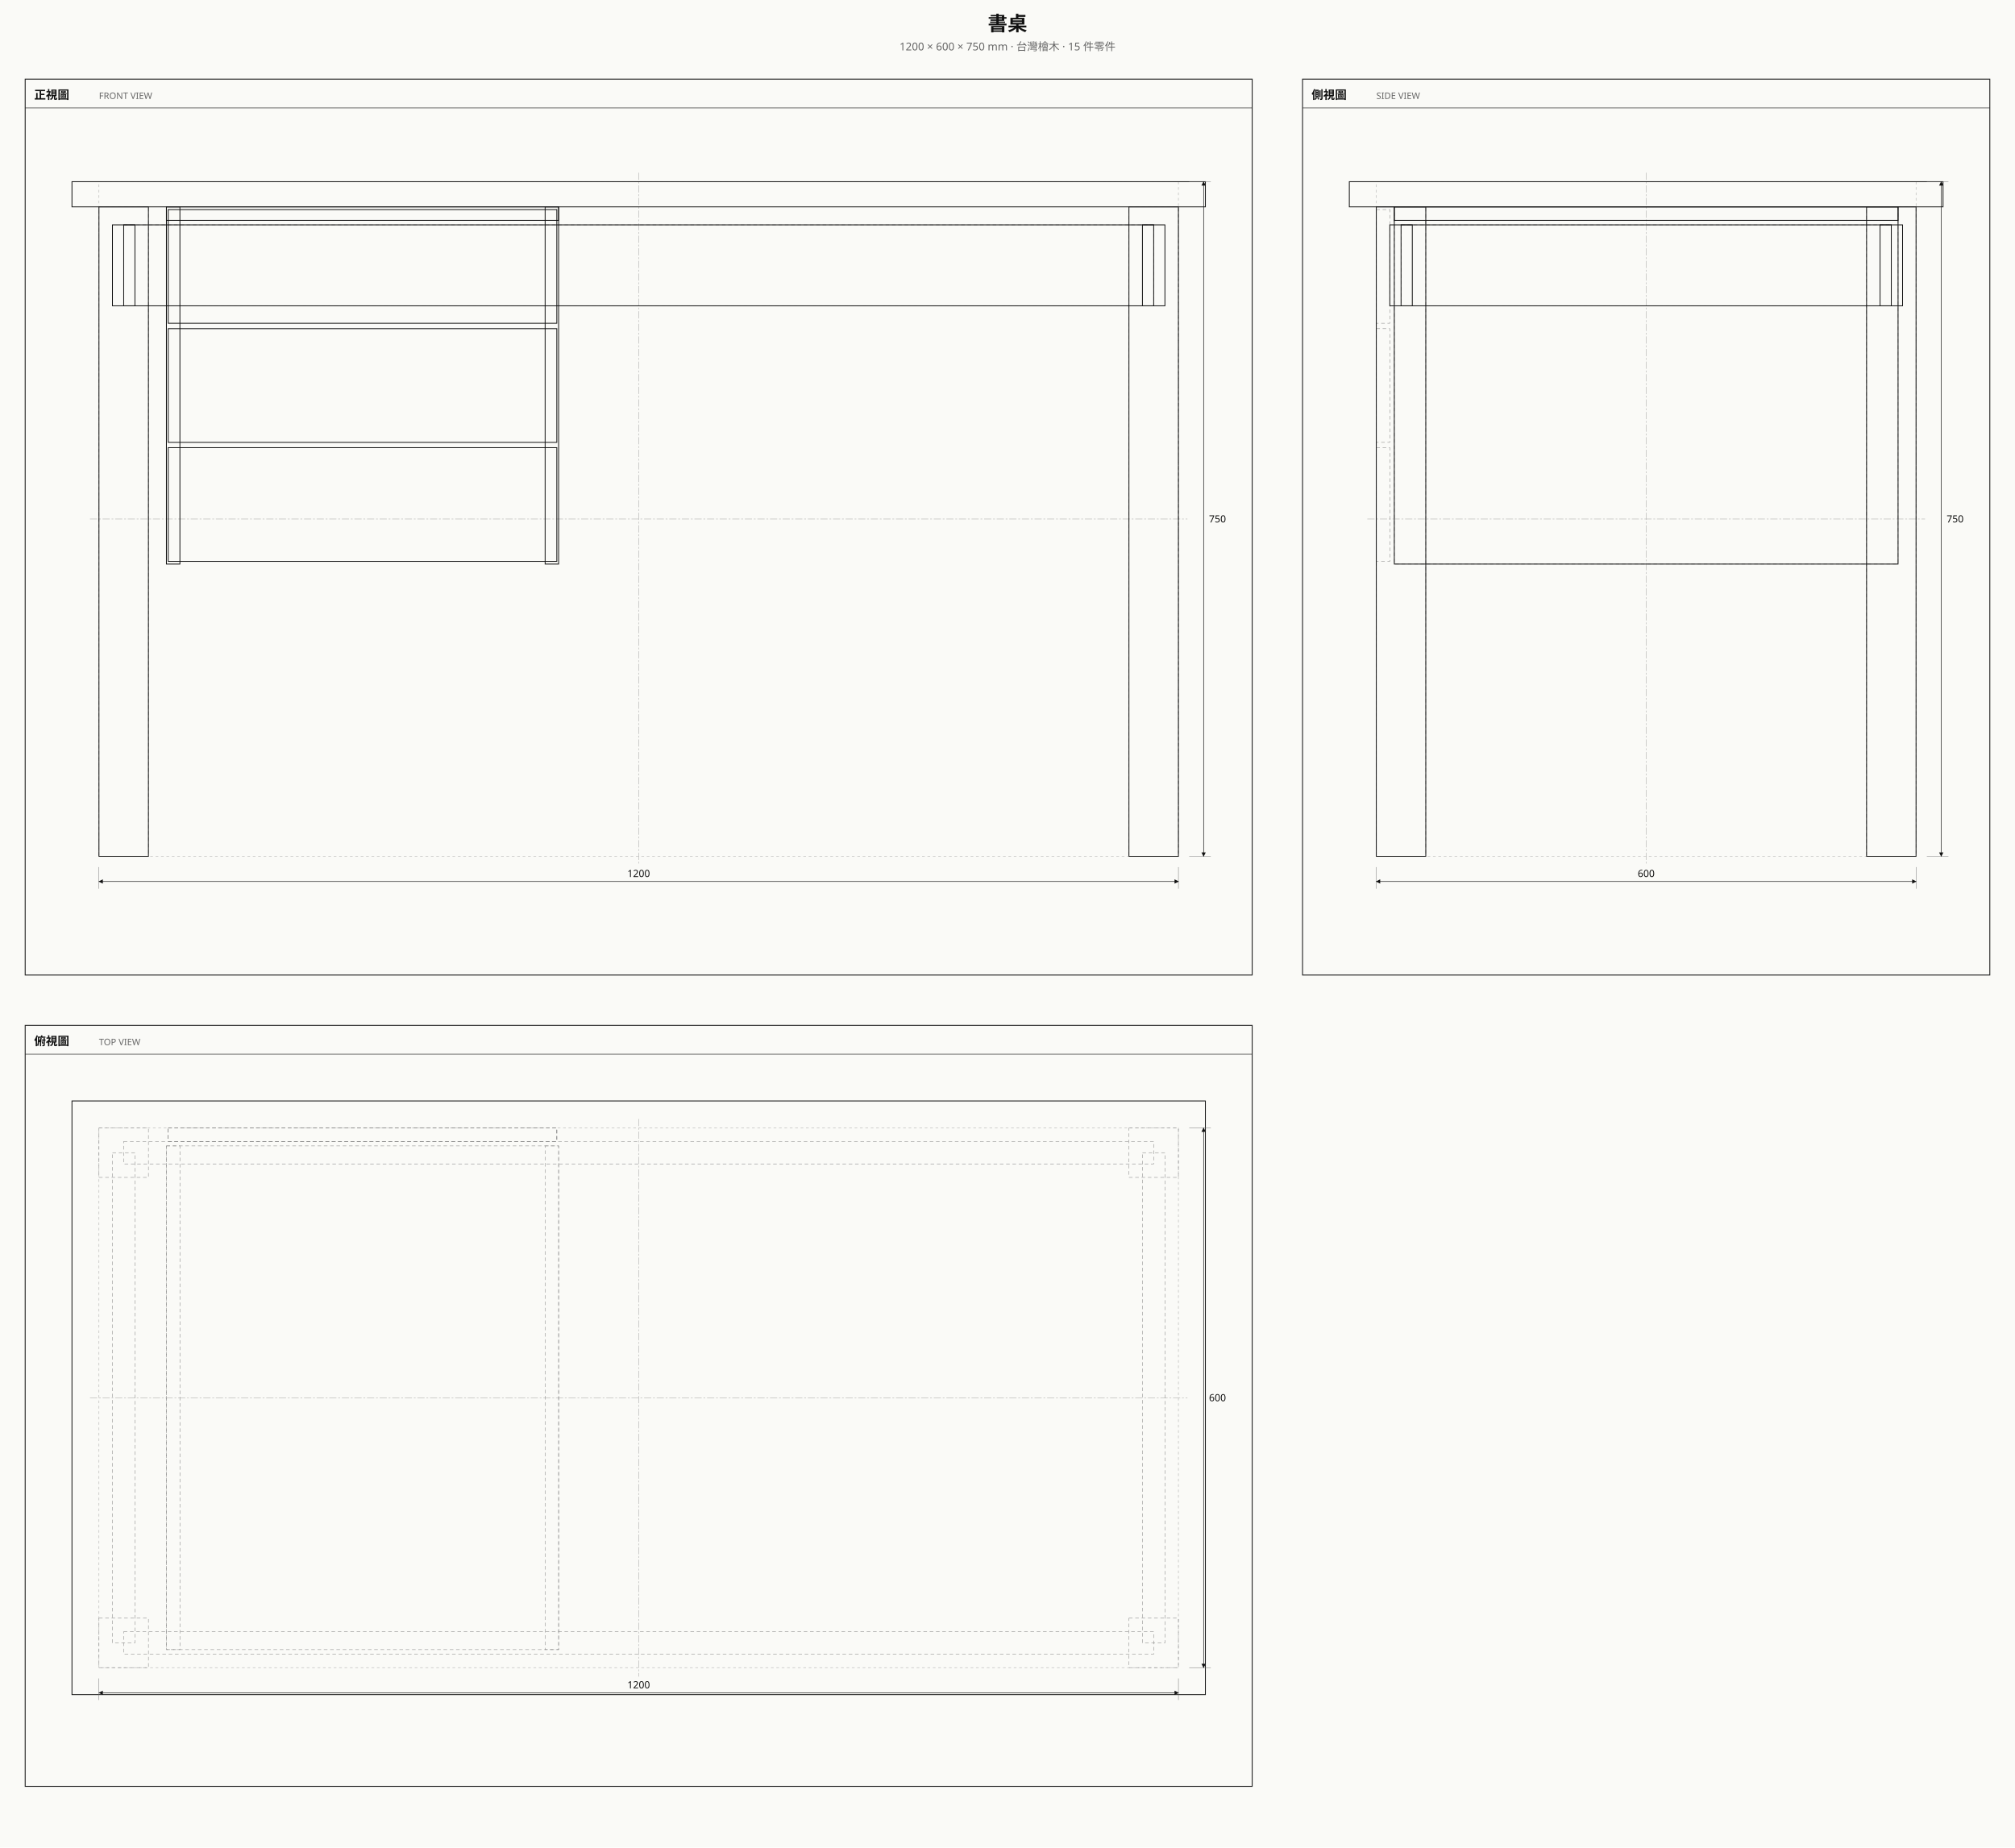
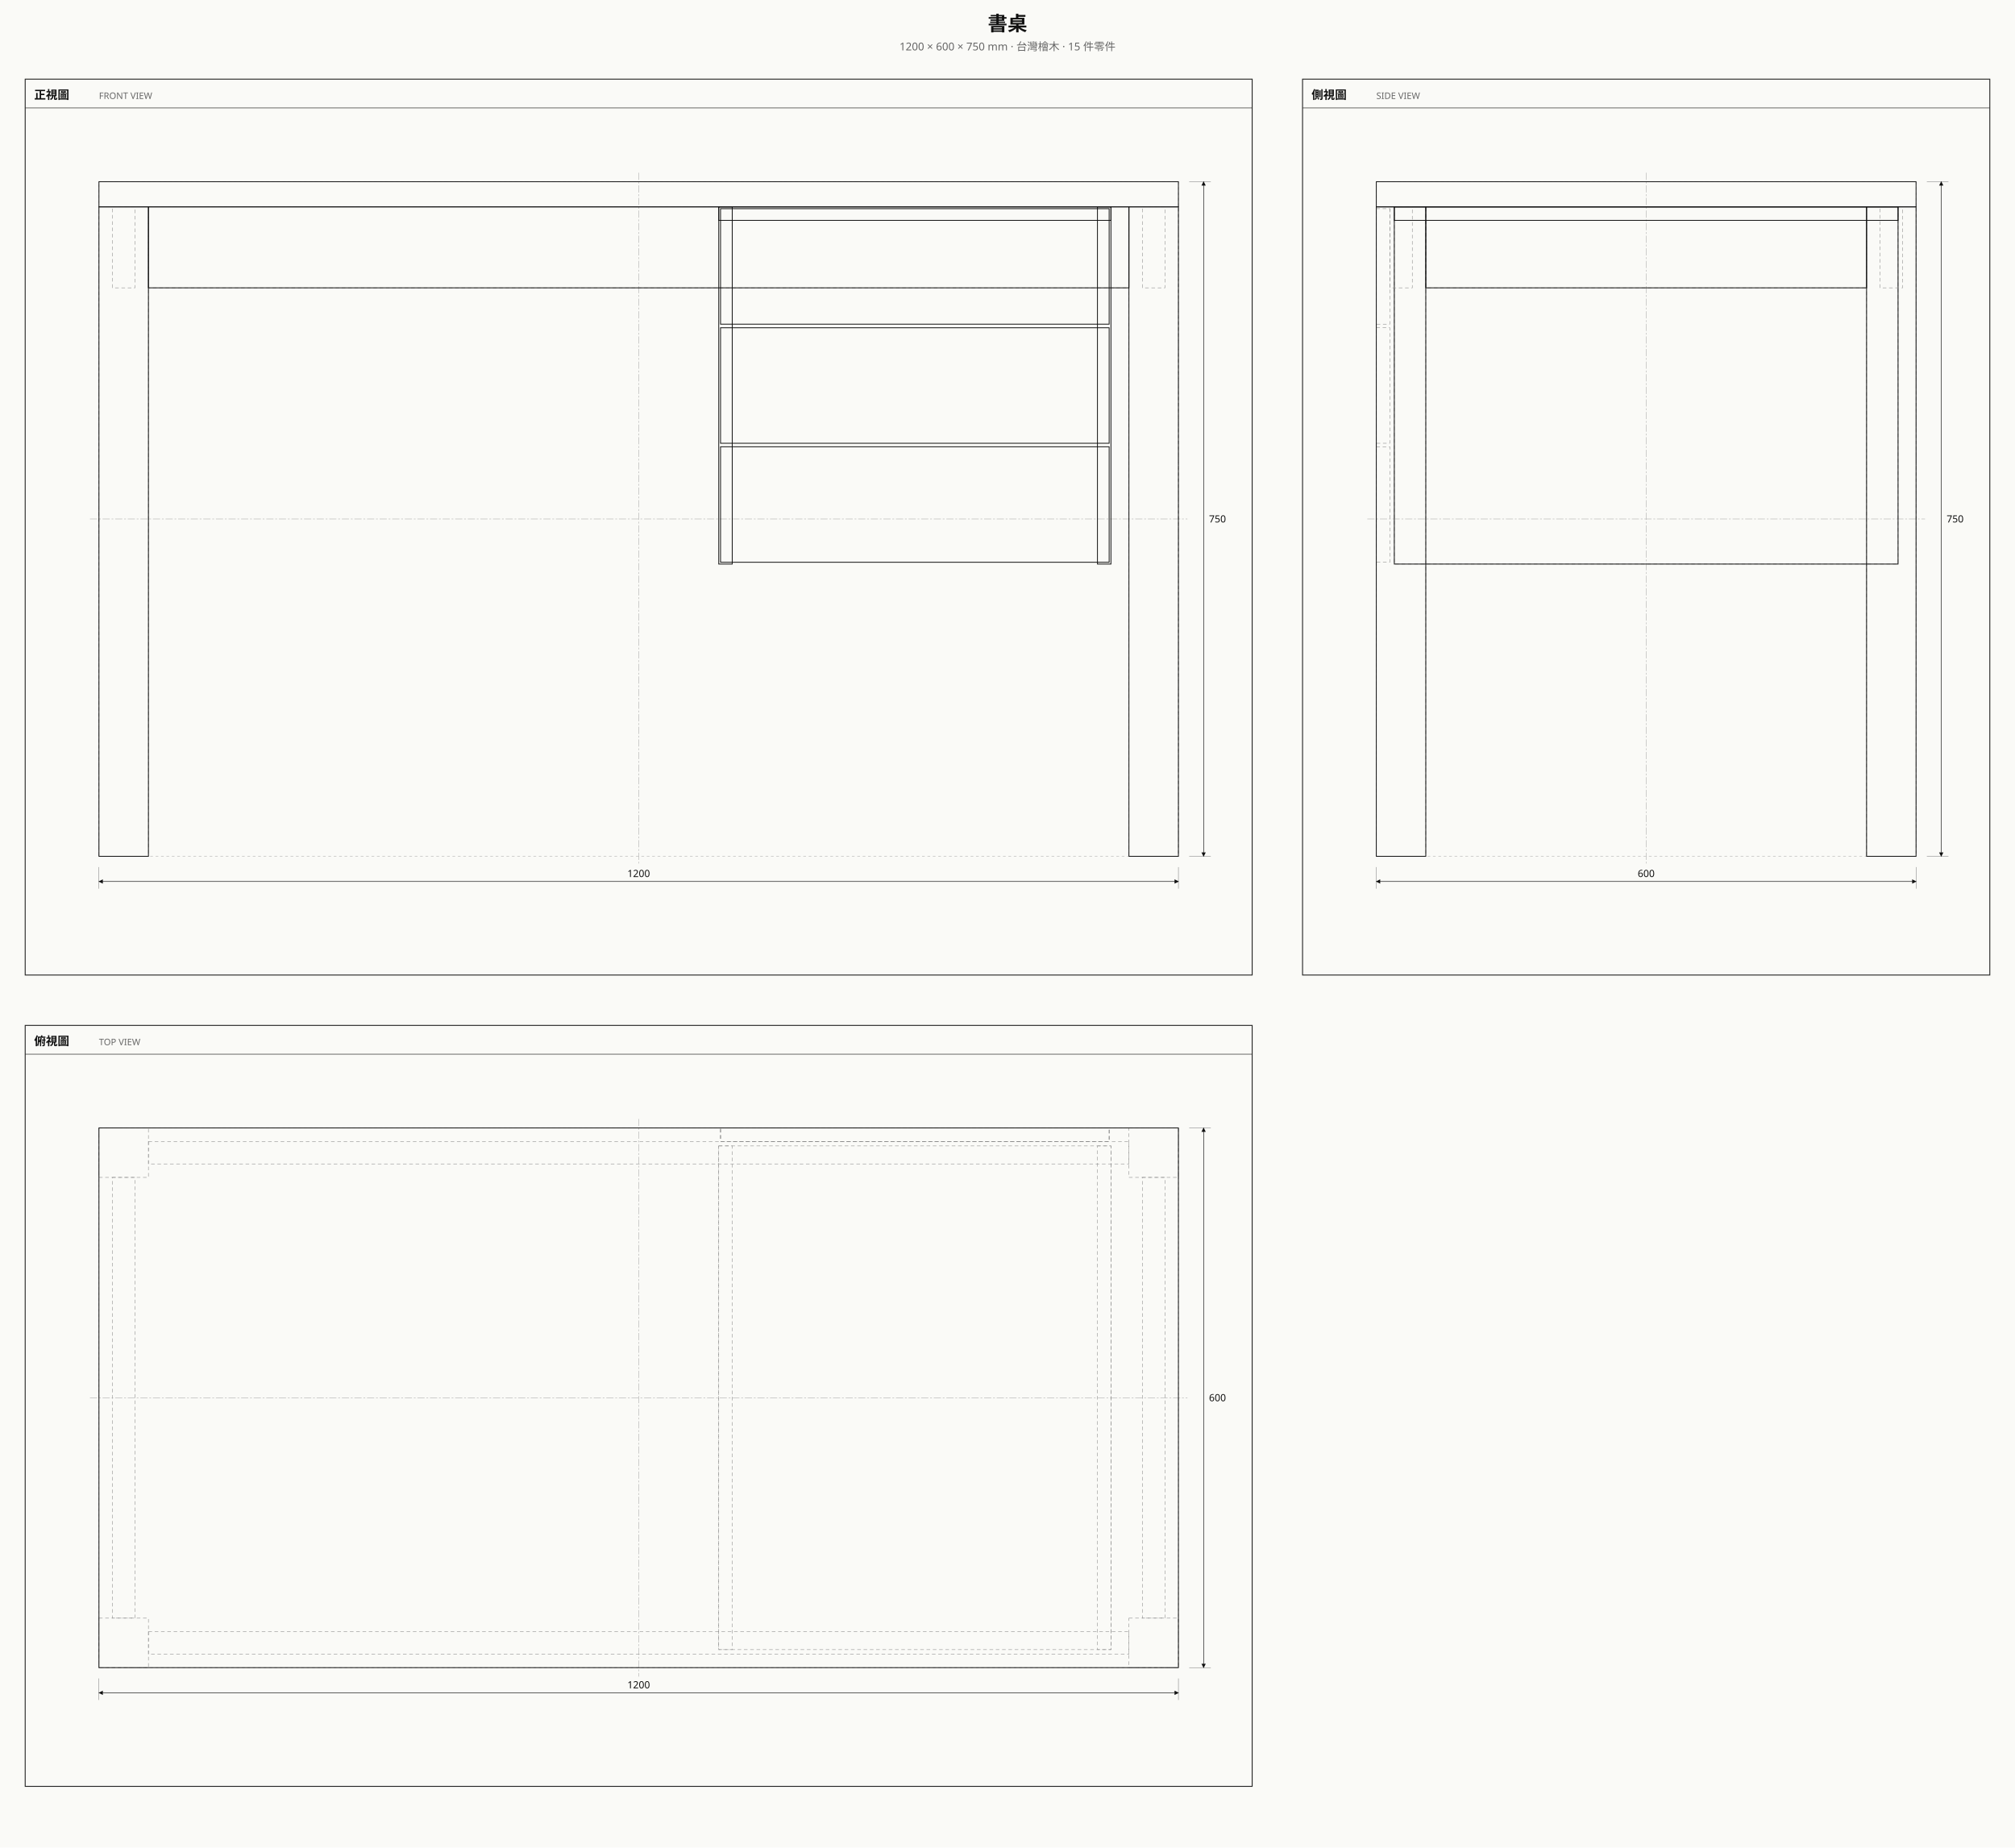
<svg xmlns="http://www.w3.org/2000/svg" viewBox="-20 -10 2240 2054" width="2240">
  <defs>
    <marker id="arr-front" viewBox="0 0 10 10" refX="9" refY="5" markerWidth="8" markerHeight="8" orient="auto-start-reverse">
      <path d="M 0 0 L 10 5 L 0 10 z" fill="#111" />
    </marker>
    <marker id="arr-side" viewBox="0 0 10 10" refX="9" refY="5" markerWidth="8" markerHeight="8" orient="auto-start-reverse">
      <path d="M 0 0 L 10 5 L 0 10 z" fill="#111" />
    </marker>
    <marker id="arr-top" viewBox="0 0 10 10" refX="9" refY="5" markerWidth="8" markerHeight="8" orient="auto-start-reverse">
      <path d="M 0 0 L 10 5 L 0 10 z" fill="#111" />
    </marker>
  </defs>
  <rect x="-20" y="-10" width="2240" height="2054" fill="#fafaf7" />
  <text x="1100" y="24" text-anchor="middle" font-size="22" font-weight="700" fill="#111" font-family="sans-serif">書桌</text>
  <text x="1100" y="46" text-anchor="middle" font-size="12" fill="#666" font-family="sans-serif">1200 × 600 × 750 mm · 台灣檜木 · 15 件零件</text>
  <g transform="translate(0, 70)">
    <g transform="translate(690.0, 872.0)">
      <rect x="-682.0" y="-864.0" width="1364.0" height="996.0" fill="none" stroke="#222" stroke-width="1" />
      <line x1="-682.0" y1="-832.0" x2="682.0" y2="-832.0" stroke="#222" stroke-width="0.6" />
      <text x="-672.0" y="-842.0" font-size="13" font-weight="700" fill="#111" font-family="sans-serif">正視圖</text>
      <text x="-600.0" y="-842.0" font-size="10" fill="#666" font-family="sans-serif">FRONT VIEW</text>
      <g stroke="#888" stroke-width="0.5" stroke-dasharray="8 2 2 2" opacity="0.7">
        <line x1="0" y1="-760.0" x2="0" y2="10.0" />
        <line x1="-610.0" y1="-375.0" x2="610.0" y2="-375.0" />
      </g>
      <rect x="-600.0" y="-750.0" width="1200.0" height="750.0" fill="none" stroke="#999" stroke-dasharray="3 3" stroke-width="0.5" opacity="0.8" />
-       <rect x="-572.5" y="-702.0" width="1145.0" height="90.0" fill="none" stroke="#888" stroke-width="0.5" stroke-dasharray="4 3" />
+       <rect x="-545.0" y="-722.0" width="1090.0" height="90.0" fill="none" stroke="#888" stroke-width="0.5" stroke-dasharray="4 3" />
+       <rect x="545.0" y="-722.0" width="55.0" height="722.0" fill="none" stroke="#888" stroke-width="0.5" stroke-dasharray="4 3" />
      <rect x="-600.0" y="-722.0" width="55.0" height="722.0" fill="none" stroke="#888" stroke-width="0.5" stroke-dasharray="4 3" />
-       <rect x="545.0" y="-722.0" width="55.0" height="722.0" fill="none" stroke="#888" stroke-width="0.5" stroke-dasharray="4 3" />
-       <rect x="-585.0" y="-702.0" width="25.0" height="90.0" fill="none" stroke="#111" stroke-width="0.9" />
-       <rect x="560.0" y="-702.0" width="25.0" height="90.0" fill="none" stroke="#111" stroke-width="0.9" />
-       <rect x="-525.0" y="-722.0" width="436.0" height="15.0" fill="none" stroke="#111" stroke-width="0.9" />
-       <rect x="-525.0" y="-722.0" width="15.0" height="397.1" fill="none" stroke="#111" stroke-width="0.9" />
-       <rect x="-104.0" y="-722.0" width="15.0" height="397.1" fill="none" stroke="#111" stroke-width="0.9" />
-       <rect x="-572.5" y="-702.0" width="1145.0" height="90.0" fill="none" stroke="#111" stroke-width="0.9" />
+       <rect x="560.0" y="-722.0" width="25.0" height="90.0" fill="none" stroke="#888" stroke-width="0.5" stroke-dasharray="4 3" />
+       <rect x="-585.0" y="-722.0" width="25.0" height="90.0" fill="none" stroke="#888" stroke-width="0.5" stroke-dasharray="4 3" />
+       <rect x="89.0" y="-722.0" width="436.0" height="15.0" fill="none" stroke="#111" stroke-width="0.9" />
+       <rect x="510.0" y="-722.0" width="15.0" height="397.1" fill="none" stroke="#111" stroke-width="0.9" />
+       <rect x="89.0" y="-722.0" width="15.0" height="397.1" fill="none" stroke="#111" stroke-width="0.9" />
+       <rect x="-545.0" y="-722.0" width="1090.0" height="90.0" fill="none" stroke="#111" stroke-width="0.9" />
+       <rect x="-600.0" y="-750.0" width="1200.0" height="28.0" fill="none" stroke="#111" stroke-width="0.9" />
+       <rect x="545.0" y="-722.0" width="55.0" height="722.0" fill="none" stroke="#111" stroke-width="0.9" />
      <rect x="-600.0" y="-722.0" width="55.0" height="722.0" fill="none" stroke="#111" stroke-width="0.9" />
-       <rect x="545.0" y="-722.0" width="55.0" height="722.0" fill="none" stroke="#111" stroke-width="0.9" />
-       <rect x="-523.0" y="-454.3" width="432.0" height="126.4" fill="none" stroke="#111" stroke-width="0.9" />
-       <rect x="-523.0" y="-586.6" width="432.0" height="126.4" fill="none" stroke="#111" stroke-width="0.9" />
-       <rect x="-523.0" y="-719.0" width="432.0" height="126.4" fill="none" stroke="#111" stroke-width="0.9" />
-       <rect x="-630.0" y="-750.0" width="1260.0" height="28.0" fill="none" stroke="#111" stroke-width="0.9" />
+       <rect x="91.0" y="-455.3" width="432.0" height="128.4" fill="none" stroke="#111" stroke-width="0.9" />
+       <rect x="91.0" y="-587.6" width="432.0" height="128.4" fill="none" stroke="#111" stroke-width="0.9" />
+       <rect x="91.0" y="-720.0" width="432.0" height="128.4" fill="none" stroke="#111" stroke-width="0.9" />
      <g stroke="#111" fill="#111" stroke-width="0.6" font-family="sans-serif">
        <line x1="-600.0" y1="12.0" x2="-600.0" y2="36.0" stroke-width="0.4" stroke="#666" />
        <line x1="600.0" y1="12.0" x2="600.0" y2="36.0" stroke-width="0.4" stroke="#666" />
        <line x1="-600.0" y1="28.0" x2="600.0" y2="28.0" marker-start="url(#arr-front)" marker-end="url(#arr-front)" />
        <text x="0" y="23.0" text-anchor="middle" font-size="11" stroke="none">1200</text>
      </g>
      <g stroke="#111" fill="#111" stroke-width="0.6" font-family="sans-serif">
        <line x1="612.0" y1="-750.0" x2="636.0" y2="-750.0" stroke-width="0.4" stroke="#666" />
        <line x1="612.0" y1="0.0" x2="636.0" y2="0.0" stroke-width="0.4" stroke="#666" />
        <line x1="628.0" y1="-750.0" x2="628.0" y2="0.0" marker-start="url(#arr-front)" marker-end="url(#arr-front)" />
        <text x="634.0" y="-375.0" text-anchor="start" dominant-baseline="middle" font-size="11" stroke="none">750</text>
      </g>
    </g>
    <g transform="translate(1420, 0)">
      <g transform="translate(390.0, 872.0)">
        <rect x="-382.0" y="-864.0" width="764.0" height="996.0" fill="none" stroke="#222" stroke-width="1" />
        <line x1="-382.0" y1="-832.0" x2="382.0" y2="-832.0" stroke="#222" stroke-width="0.6" />
        <text x="-372.0" y="-842.0" font-size="13" font-weight="700" fill="#111" font-family="sans-serif">側視圖</text>
        <text x="-300.0" y="-842.0" font-size="10" fill="#666" font-family="sans-serif">SIDE VIEW</text>
        <g stroke="#888" stroke-width="0.5" stroke-dasharray="8 2 2 2" opacity="0.7">
          <line x1="0" y1="-760.0" x2="0" y2="10.0" />
          <line x1="-310.0" y1="-375.0" x2="310.0" y2="-375.0" />
        </g>
        <rect x="-300.0" y="-750.0" width="600.0" height="750.0" fill="none" stroke="#999" stroke-dasharray="3 3" stroke-width="0.5" opacity="0.8" />
-         <rect x="-272.5" y="-702.0" width="545.0" height="90.0" fill="none" stroke="#888" stroke-width="0.5" stroke-dasharray="4 3" />
+         <rect x="-245.0" y="-722.0" width="490.0" height="90.0" fill="none" stroke="#888" stroke-width="0.5" stroke-dasharray="4 3" />
        <rect x="-300.0" y="-722.0" width="55.0" height="722.0" fill="none" stroke="#888" stroke-width="0.5" stroke-dasharray="4 3" />
        <rect x="245.0" y="-722.0" width="55.0" height="722.0" fill="none" stroke="#888" stroke-width="0.5" stroke-dasharray="4 3" />
        <rect x="-280.0" y="-722.0" width="560.0" height="397.1" fill="none" stroke="#888" stroke-width="0.5" stroke-dasharray="4 3" />
-         <rect x="-300.0" y="-454.3" width="15.0" height="126.4" fill="none" stroke="#888" stroke-width="0.5" stroke-dasharray="4 3" />
-         <rect x="-300.0" y="-586.6" width="15.0" height="126.4" fill="none" stroke="#888" stroke-width="0.5" stroke-dasharray="4 3" />
-         <rect x="-300.0" y="-719.0" width="15.0" height="126.4" fill="none" stroke="#888" stroke-width="0.5" stroke-dasharray="4 3" />
+         <rect x="-300.0" y="-455.3" width="15.0" height="128.4" fill="none" stroke="#888" stroke-width="0.5" stroke-dasharray="4 3" />
+         <rect x="-300.0" y="-587.6" width="15.0" height="128.4" fill="none" stroke="#888" stroke-width="0.5" stroke-dasharray="4 3" />
+         <rect x="-300.0" y="-720.0" width="15.0" height="128.4" fill="none" stroke="#888" stroke-width="0.5" stroke-dasharray="4 3" />
        <rect x="-280.0" y="-722.0" width="560.0" height="15.0" fill="none" stroke="#111" stroke-width="0.9" />
        <rect x="-280.0" y="-722.0" width="560.0" height="397.1" fill="none" stroke="#111" stroke-width="0.9" />
-         <rect x="-285.0" y="-702.0" width="25.0" height="90.0" fill="none" stroke="#111" stroke-width="0.9" />
-         <rect x="260.0" y="-702.0" width="25.0" height="90.0" fill="none" stroke="#111" stroke-width="0.9" />
-         <rect x="-272.5" y="-702.0" width="545.0" height="90.0" fill="none" stroke="#111" stroke-width="0.9" />
+         <rect x="-285.0" y="-722.0" width="25.0" height="90.0" fill="none" stroke="#888" stroke-width="0.5" stroke-dasharray="4 3" />
+         <rect x="260.0" y="-722.0" width="25.0" height="90.0" fill="none" stroke="#888" stroke-width="0.5" stroke-dasharray="4 3" />
+         <rect x="-245.0" y="-722.0" width="490.0" height="90.0" fill="none" stroke="#111" stroke-width="0.9" />
+         <rect x="-300.0" y="-750.0" width="600.0" height="28.0" fill="none" stroke="#111" stroke-width="0.9" />
        <rect x="-300.0" y="-722.0" width="55.0" height="722.0" fill="none" stroke="#111" stroke-width="0.9" />
        <rect x="245.0" y="-722.0" width="55.0" height="722.0" fill="none" stroke="#111" stroke-width="0.9" />
-         <rect x="-330.0" y="-750.0" width="660.0" height="28.0" fill="none" stroke="#111" stroke-width="0.9" />
        <g stroke="#111" fill="#111" stroke-width="0.6" font-family="sans-serif">
          <line x1="-300.0" y1="12.0" x2="-300.0" y2="36.0" stroke-width="0.4" stroke="#666" />
          <line x1="300.0" y1="12.0" x2="300.0" y2="36.0" stroke-width="0.4" stroke="#666" />
          <line x1="-300.0" y1="28.0" x2="300.0" y2="28.0" marker-start="url(#arr-side)" marker-end="url(#arr-side)" />
          <text x="0" y="23.0" text-anchor="middle" font-size="11" stroke="none">600</text>
        </g>
        <g stroke="#111" fill="#111" stroke-width="0.6" font-family="sans-serif">
          <line x1="312.0" y1="-750.0" x2="336.0" y2="-750.0" stroke-width="0.4" stroke="#666" />
          <line x1="312.0" y1="0.0" x2="336.0" y2="0.0" stroke-width="0.4" stroke="#666" />
          <line x1="328.0" y1="-750.0" x2="328.0" y2="0.0" marker-start="url(#arr-side)" marker-end="url(#arr-side)" />
          <text x="334.0" y="-375.0" text-anchor="start" dominant-baseline="middle" font-size="11" stroke="none">750</text>
        </g>
      </g>
    </g>
    <g transform="translate(0, 1052)">
      <g transform="translate(690.0, 422.0)">
        <rect x="-682.0" y="-414.0" width="1364.0" height="846.0" fill="none" stroke="#222" stroke-width="1" />
        <line x1="-682.0" y1="-382.0" x2="682.0" y2="-382.0" stroke="#222" stroke-width="0.6" />
        <text x="-672.0" y="-392.0" font-size="13" font-weight="700" fill="#111" font-family="sans-serif">俯視圖</text>
        <text x="-600.0" y="-392.0" font-size="10" fill="#666" font-family="sans-serif">TOP VIEW</text>
        <g stroke="#888" stroke-width="0.5" stroke-dasharray="8 2 2 2" opacity="0.7">
          <line x1="0" y1="-310.0" x2="0" y2="310.0" />
          <line x1="-610.0" y1="0.0" x2="610.0" y2="0.0" />
        </g>
        <rect x="-600.0" y="-300.0" width="1200.0" height="600.0" fill="none" stroke="#999" stroke-dasharray="3 3" stroke-width="0.5" opacity="0.8" />
-         <rect x="-523.0" y="-300.0" width="432.0" height="15.0" fill="none" stroke="#888" stroke-width="0.5" stroke-dasharray="4 3" />
-         <rect x="-523.0" y="-300.0" width="432.0" height="15.0" fill="none" stroke="#888" stroke-width="0.5" stroke-dasharray="4 3" />
-         <rect x="-572.5" y="-285.0" width="1145.0" height="25.0" fill="none" stroke="#888" stroke-width="0.5" stroke-dasharray="4 3" />
-         <rect x="-572.5" y="260.0" width="1145.0" height="25.0" fill="none" stroke="#888" stroke-width="0.5" stroke-dasharray="4 3" />
-         <rect x="-585.0" y="-272.5" width="25.0" height="545.0" fill="none" stroke="#888" stroke-width="0.5" stroke-dasharray="4 3" />
-         <rect x="560.0" y="-272.5" width="25.0" height="545.0" fill="none" stroke="#888" stroke-width="0.5" stroke-dasharray="4 3" />
-         <rect x="-523.0" y="-300.0" width="432.0" height="15.0" fill="none" stroke="#888" stroke-width="0.5" stroke-dasharray="4 3" />
+         <rect x="91.0" y="-300.0" width="432.0" height="15.0" fill="none" stroke="#888" stroke-width="0.5" stroke-dasharray="4 3" />
+         <rect x="91.0" y="-300.0" width="432.0" height="15.0" fill="none" stroke="#888" stroke-width="0.5" stroke-dasharray="4 3" />
+         <rect x="91.0" y="-300.0" width="432.0" height="15.0" fill="none" stroke="#888" stroke-width="0.5" stroke-dasharray="4 3" />
+         <rect x="545.0" y="-300.0" width="55.0" height="55.0" fill="none" stroke="#888" stroke-width="0.5" stroke-dasharray="4 3" />
        <rect x="-600.0" y="-300.0" width="55.0" height="55.0" fill="none" stroke="#888" stroke-width="0.5" stroke-dasharray="4 3" />
-         <rect x="545.0" y="-300.0" width="55.0" height="55.0" fill="none" stroke="#888" stroke-width="0.5" stroke-dasharray="4 3" />
+         <rect x="545.0" y="245.0" width="55.0" height="55.0" fill="none" stroke="#888" stroke-width="0.5" stroke-dasharray="4 3" />
        <rect x="-600.0" y="245.0" width="55.0" height="55.0" fill="none" stroke="#888" stroke-width="0.5" stroke-dasharray="4 3" />
-         <rect x="545.0" y="245.0" width="55.0" height="55.0" fill="none" stroke="#888" stroke-width="0.5" stroke-dasharray="4 3" />
-         <rect x="-525.0" y="-280.0" width="436.0" height="560.0" fill="none" stroke="#888" stroke-width="0.5" stroke-dasharray="4 3" />
-         <rect x="-525.0" y="-280.0" width="15.0" height="560.0" fill="none" stroke="#888" stroke-width="0.5" stroke-dasharray="4 3" />
-         <rect x="-104.0" y="-280.0" width="15.0" height="560.0" fill="none" stroke="#888" stroke-width="0.5" stroke-dasharray="4 3" />
-         <rect x="-630.0" y="-330.0" width="1260.0" height="660.0" fill="none" stroke="#111" stroke-width="0.9" />
+         <rect x="-545.0" y="-285.0" width="1090.0" height="25.0" fill="none" stroke="#888" stroke-width="0.5" stroke-dasharray="4 3" />
+         <rect x="-545.0" y="260.0" width="1090.0" height="25.0" fill="none" stroke="#888" stroke-width="0.5" stroke-dasharray="4 3" />
+         <rect x="560.0" y="-245.0" width="25.0" height="490.0" fill="none" stroke="#888" stroke-width="0.5" stroke-dasharray="4 3" />
+         <rect x="-585.0" y="-245.0" width="25.0" height="490.0" fill="none" stroke="#888" stroke-width="0.5" stroke-dasharray="4 3" />
+         <rect x="89.0" y="-280.0" width="436.0" height="560.0" fill="none" stroke="#888" stroke-width="0.5" stroke-dasharray="4 3" />
+         <rect x="510.0" y="-280.0" width="15.0" height="560.0" fill="none" stroke="#888" stroke-width="0.5" stroke-dasharray="4 3" />
+         <rect x="89.0" y="-280.0" width="15.0" height="560.0" fill="none" stroke="#888" stroke-width="0.5" stroke-dasharray="4 3" />
+         <rect x="-600.0" y="-300.0" width="1200.0" height="600.0" fill="none" stroke="#111" stroke-width="0.9" />
        <g stroke="#111" fill="#111" stroke-width="0.6" font-family="sans-serif">
          <line x1="-600.0" y1="312.0" x2="-600.0" y2="336.0" stroke-width="0.4" stroke="#666" />
          <line x1="600.0" y1="312.0" x2="600.0" y2="336.0" stroke-width="0.4" stroke="#666" />
          <line x1="-600.0" y1="328.0" x2="600.0" y2="328.0" marker-start="url(#arr-top)" marker-end="url(#arr-top)" />
          <text x="0" y="323.0" text-anchor="middle" font-size="11" stroke="none">1200</text>
        </g>
        <g stroke="#111" fill="#111" stroke-width="0.6" font-family="sans-serif">
          <line x1="612.0" y1="-300.0" x2="636.0" y2="-300.0" stroke-width="0.4" stroke="#666" />
          <line x1="612.0" y1="300.0" x2="636.0" y2="300.0" stroke-width="0.4" stroke="#666" />
          <line x1="628.0" y1="-300.0" x2="628.0" y2="300.0" marker-start="url(#arr-top)" marker-end="url(#arr-top)" />
          <text x="634.0" y="0.0" text-anchor="start" dominant-baseline="middle" font-size="11" stroke="none">600</text>
        </g>
      </g>
    </g>
  </g>
</svg>
